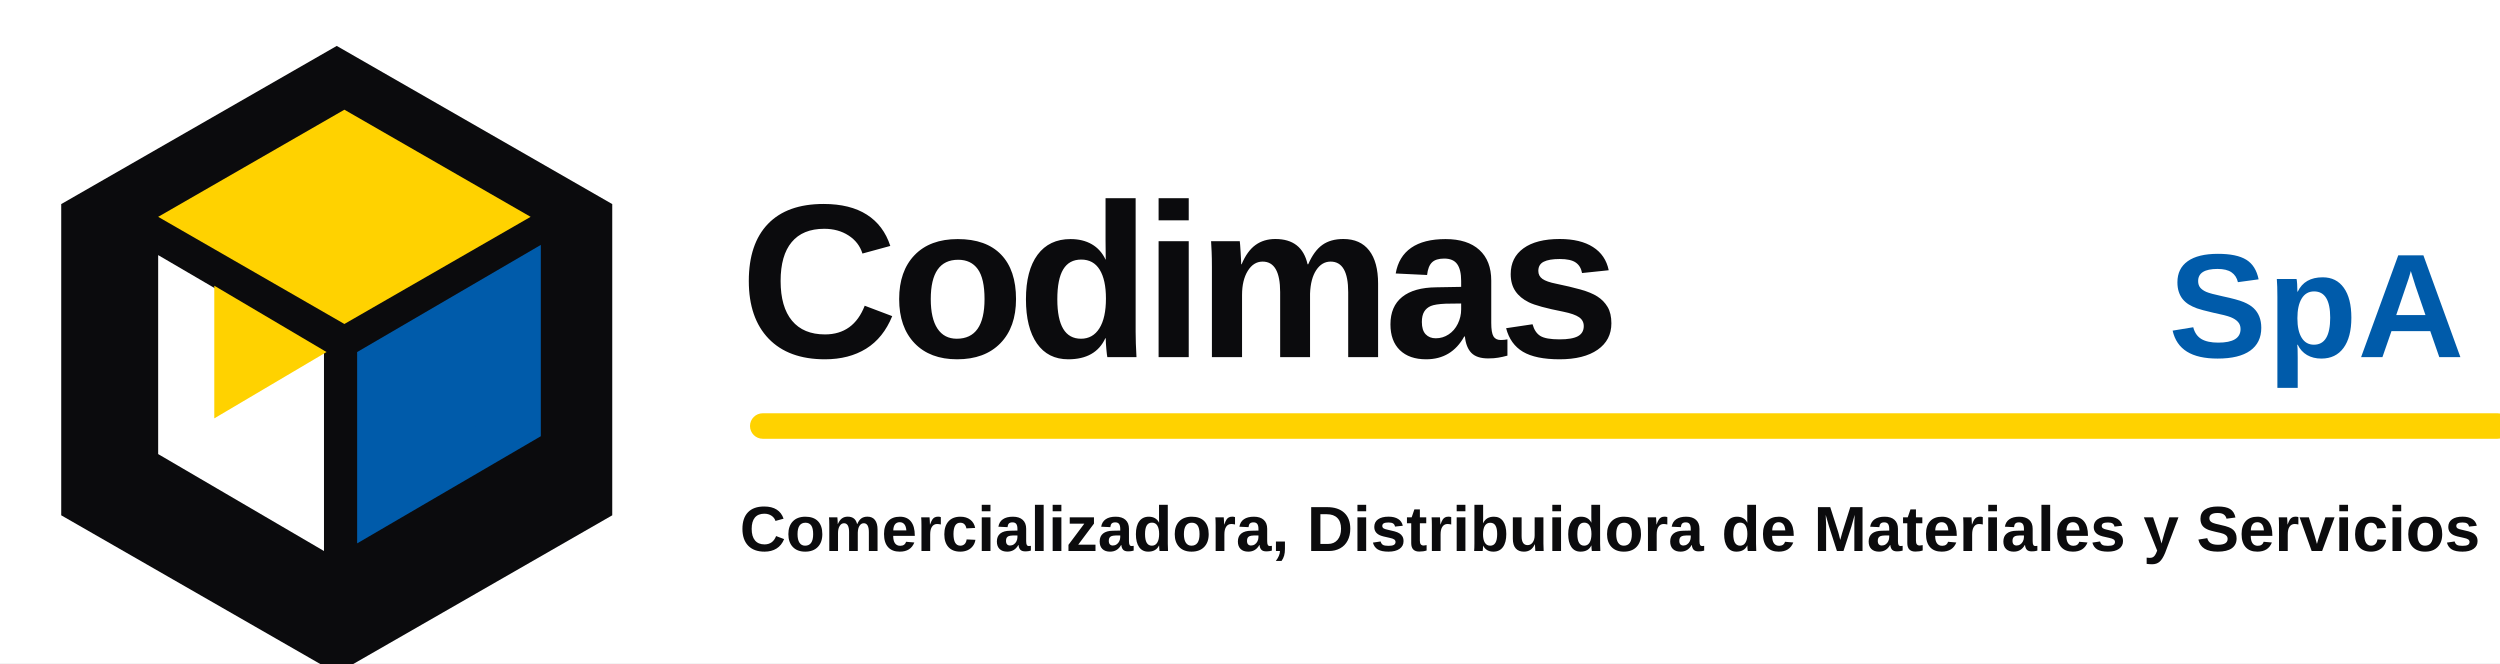
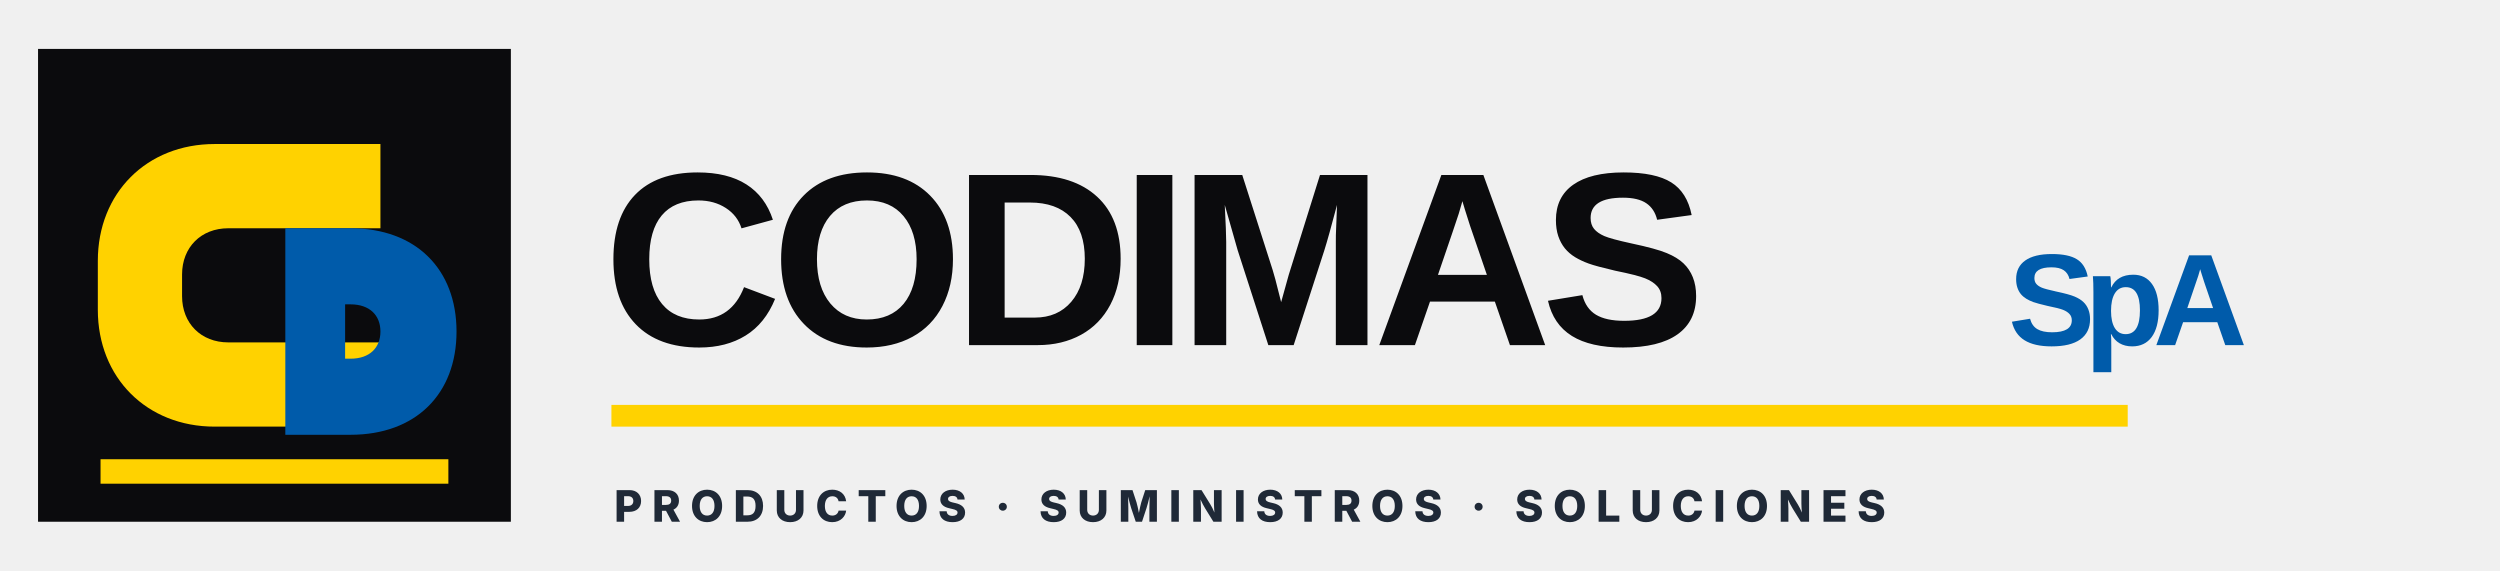
- <svg xmlns="http://www.w3.org/2000/svg" viewBox="0 0 980 260" role="img" aria-labelledby="title desc">
-   <rect width="980" height="260" fill="#ffffff" />
-   <g transform="translate(24 18)">
-     <path d="M108 0 216 62 216 184 108 246 0 184 0 62Z" fill="#0B0B0D" />
-     <path d="M111 25 184 67 111 109 38 67Z" fill="#FFD200" />
-     <path d="M38 82 103 120 103 198 38 160Z" fill="#ffffff" />
-     <path d="M116 120 188 78 188 153 116 195Z" fill="#005BAA" />
-     <path d="M60 94 104 120 60 146Z" fill="#FFD200" />
-     <path d="M118 121 164 148 118 175Z" fill="#005BAA" />
-   </g>
-   <g transform="translate(290 58)">
-     <text x="0" y="82" font-family="Arial Black, Arial, Helvetica, sans-serif" font-size="86" font-weight="900" fill="#0B0B0D" letter-spacing="-3">Codimas</text>
-     <text x="560" y="82" font-family="Arial Black, Arial, Helvetica, sans-serif" font-size="58" font-weight="900" fill="#005BAA">SpA</text>
-     <rect x="4" y="104" width="690" height="10" rx="5" fill="#FFD200" />
-     <text x="0" y="158" font-family="Arial, Helvetica, sans-serif" font-size="25" font-weight="700" fill="#0B0B0D">Comercializadora, Distribuidora de Materiales y Servicios</text>
+ <svg xmlns="http://www.w3.org/2000/svg" viewBox="0 0 920 210" role="img" aria-labelledby="title desc">
+   <defs>
+     <style>
+       .word{font-family:'Archivo Condensed','Arial Narrow',Arial,Helvetica,sans-serif;font-weight:900;letter-spacing:-4px;}
+       .tag{font-family:'Inter',Arial,Helvetica,sans-serif;font-weight:800;letter-spacing:3.5px;}
+     </style>
+   </defs>
+   <g fill="none" fill-rule="evenodd">
+     <g transform="translate(14 18)">
+       <rect x="0" y="0" width="174" height="174" rx="0" fill="#0B0B0D" />
+       <path d="M126 35H65c-25 0-43 18-43 43v18c0 25 18 43 43 43h61v-31H70c-10 0-17-7-17-17V83c0-10 7-17 17-17h56V35Z" fill="#FFD200" />
+       <path d="M91 66h24c24 0 39 15 39 38s-15 38-39 38H91V66Zm24 48c7 0 11-4 11-10s-4-10-11-10h-2v20h2Z" fill="#005BAA" />
+       <path d="M23 151h128v9H23z" fill="#FFD200" />
+     </g>
+     <g transform="translate(222 49)">
+       <text class="word" x="0" y="78" font-size="91" fill="#0B0B0D">CODIMAS</text>
+       <text class="word" x="517" y="78" font-size="48" fill="#005BAA" letter-spacing="-1">SpA</text>
+       <rect x="3" y="100" width="558" height="8" fill="#FFD200" />
+       <text class="tag" x="4" y="143" font-size="16" fill="#1F2937">PRODUCTOS · SUMINISTROS · SOLUCIONES</text>
+     </g>
  </g>
</svg>
